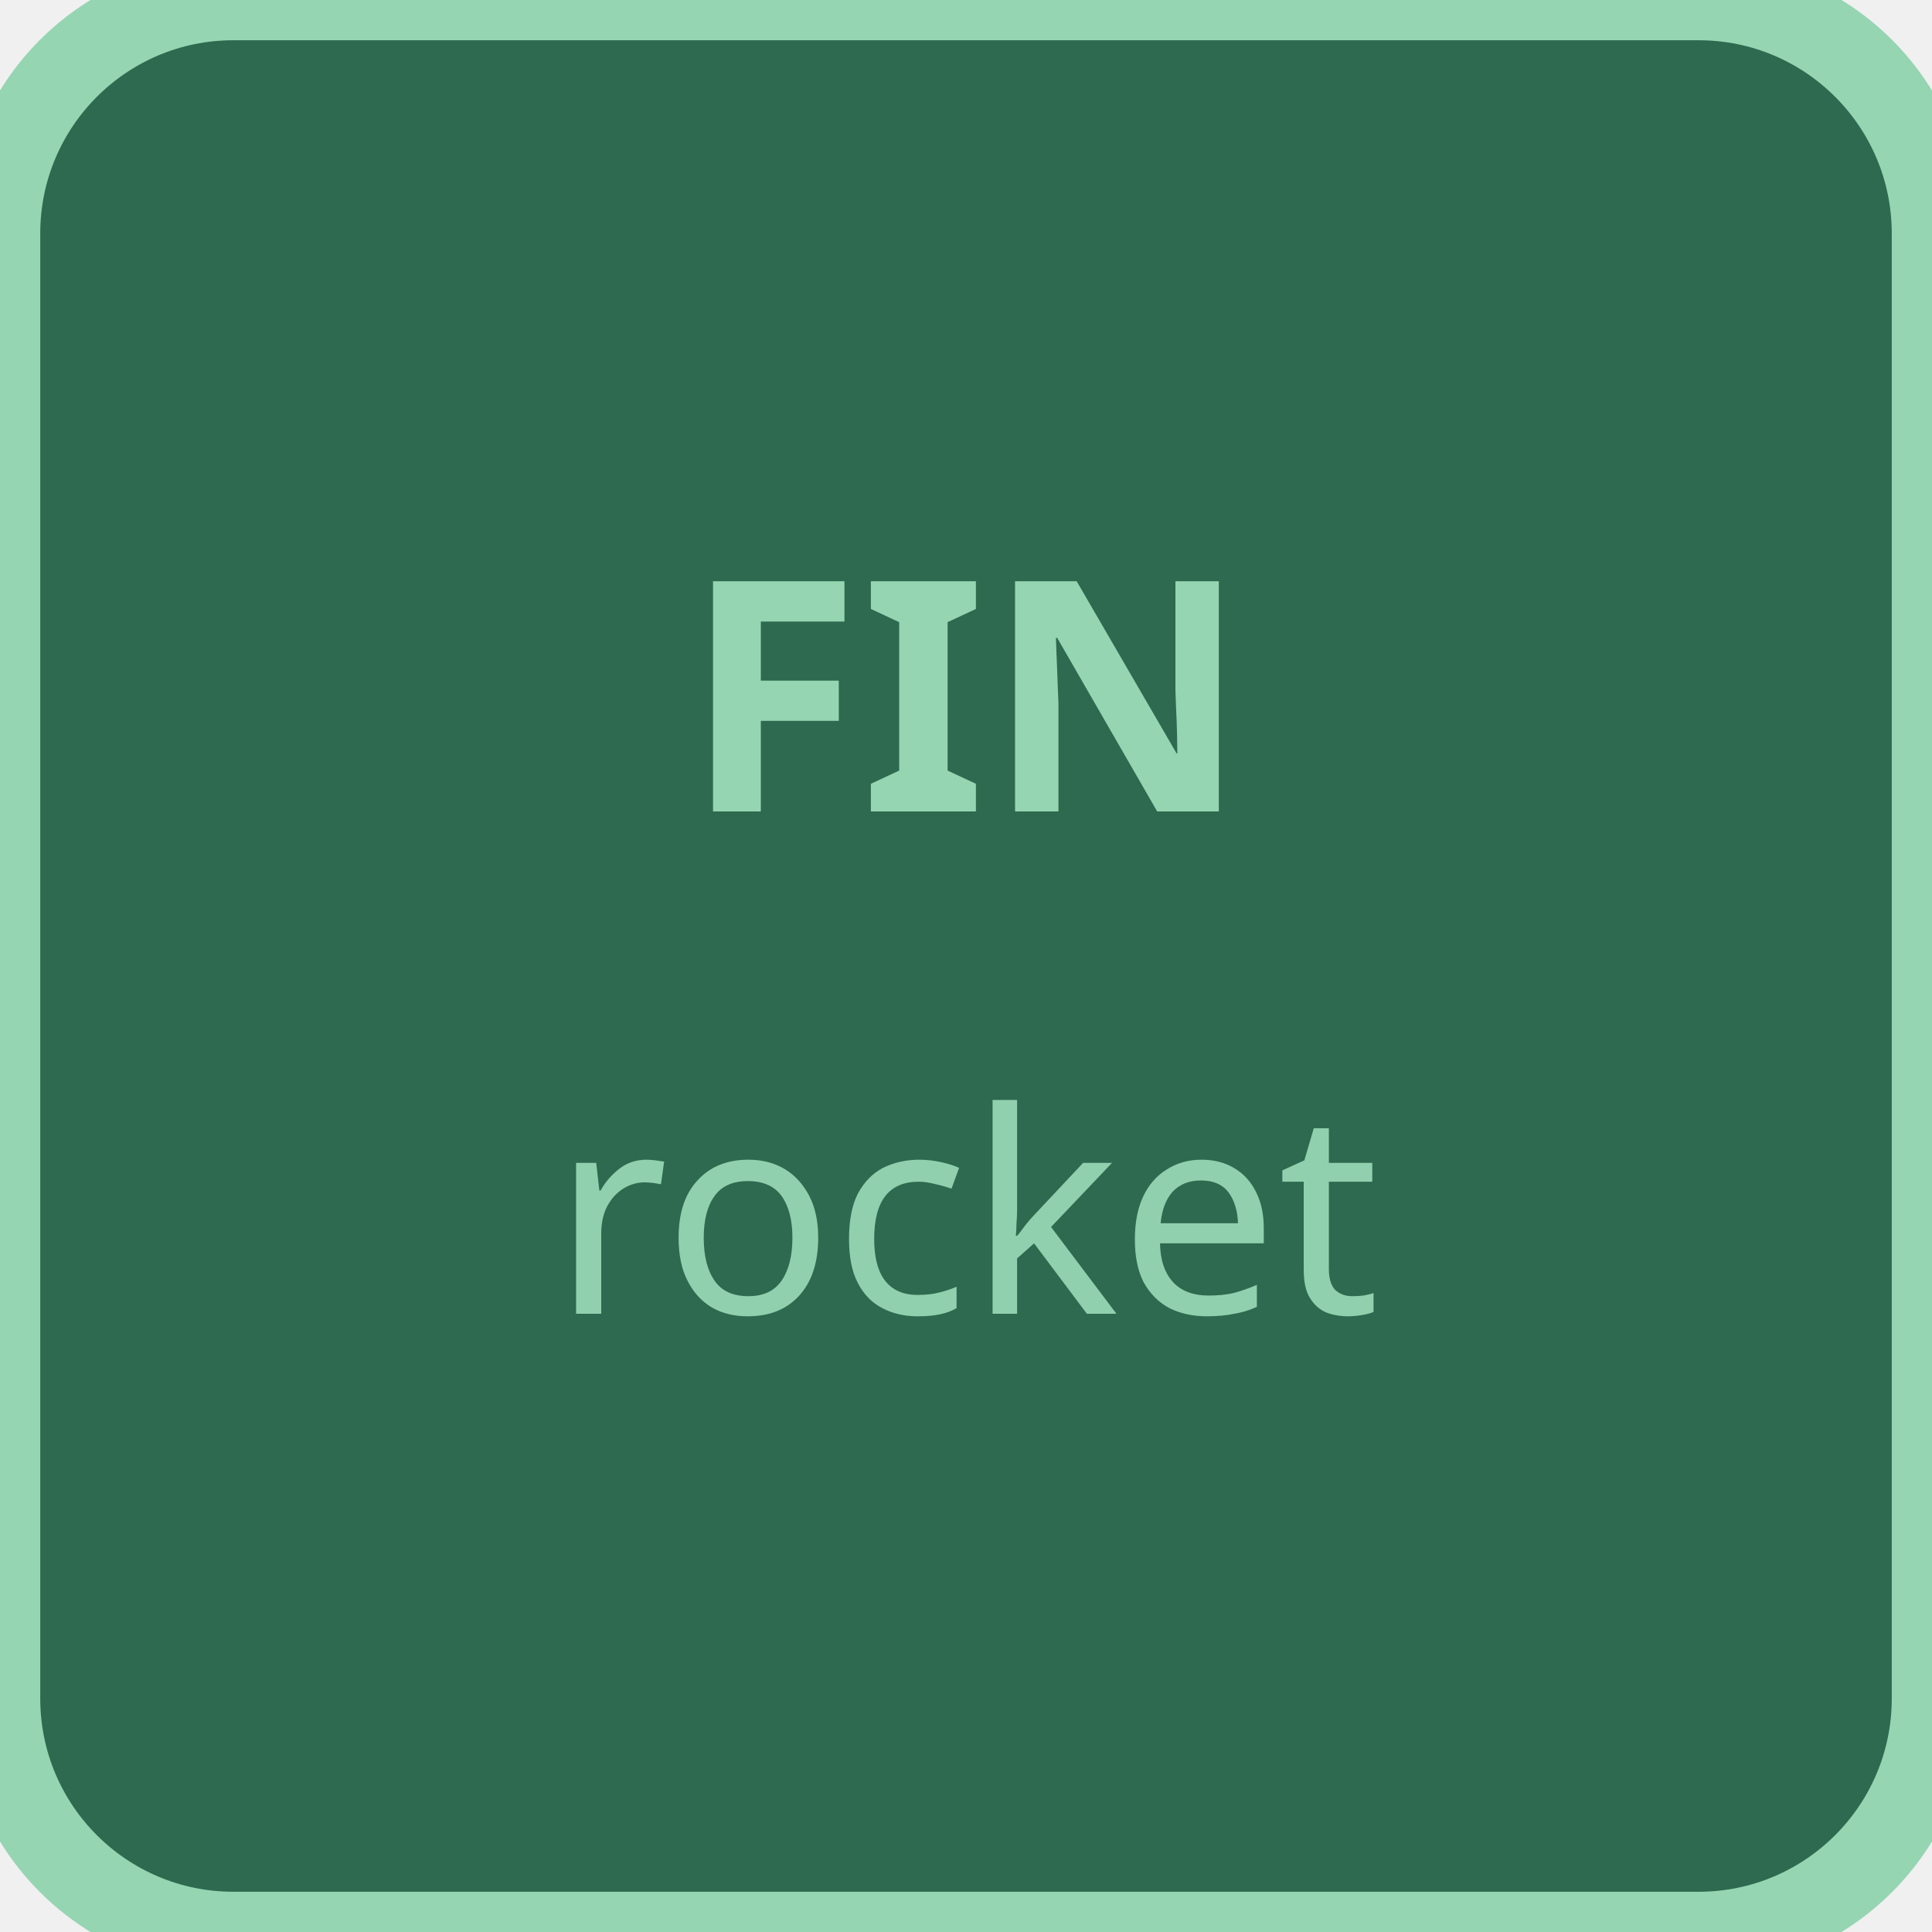
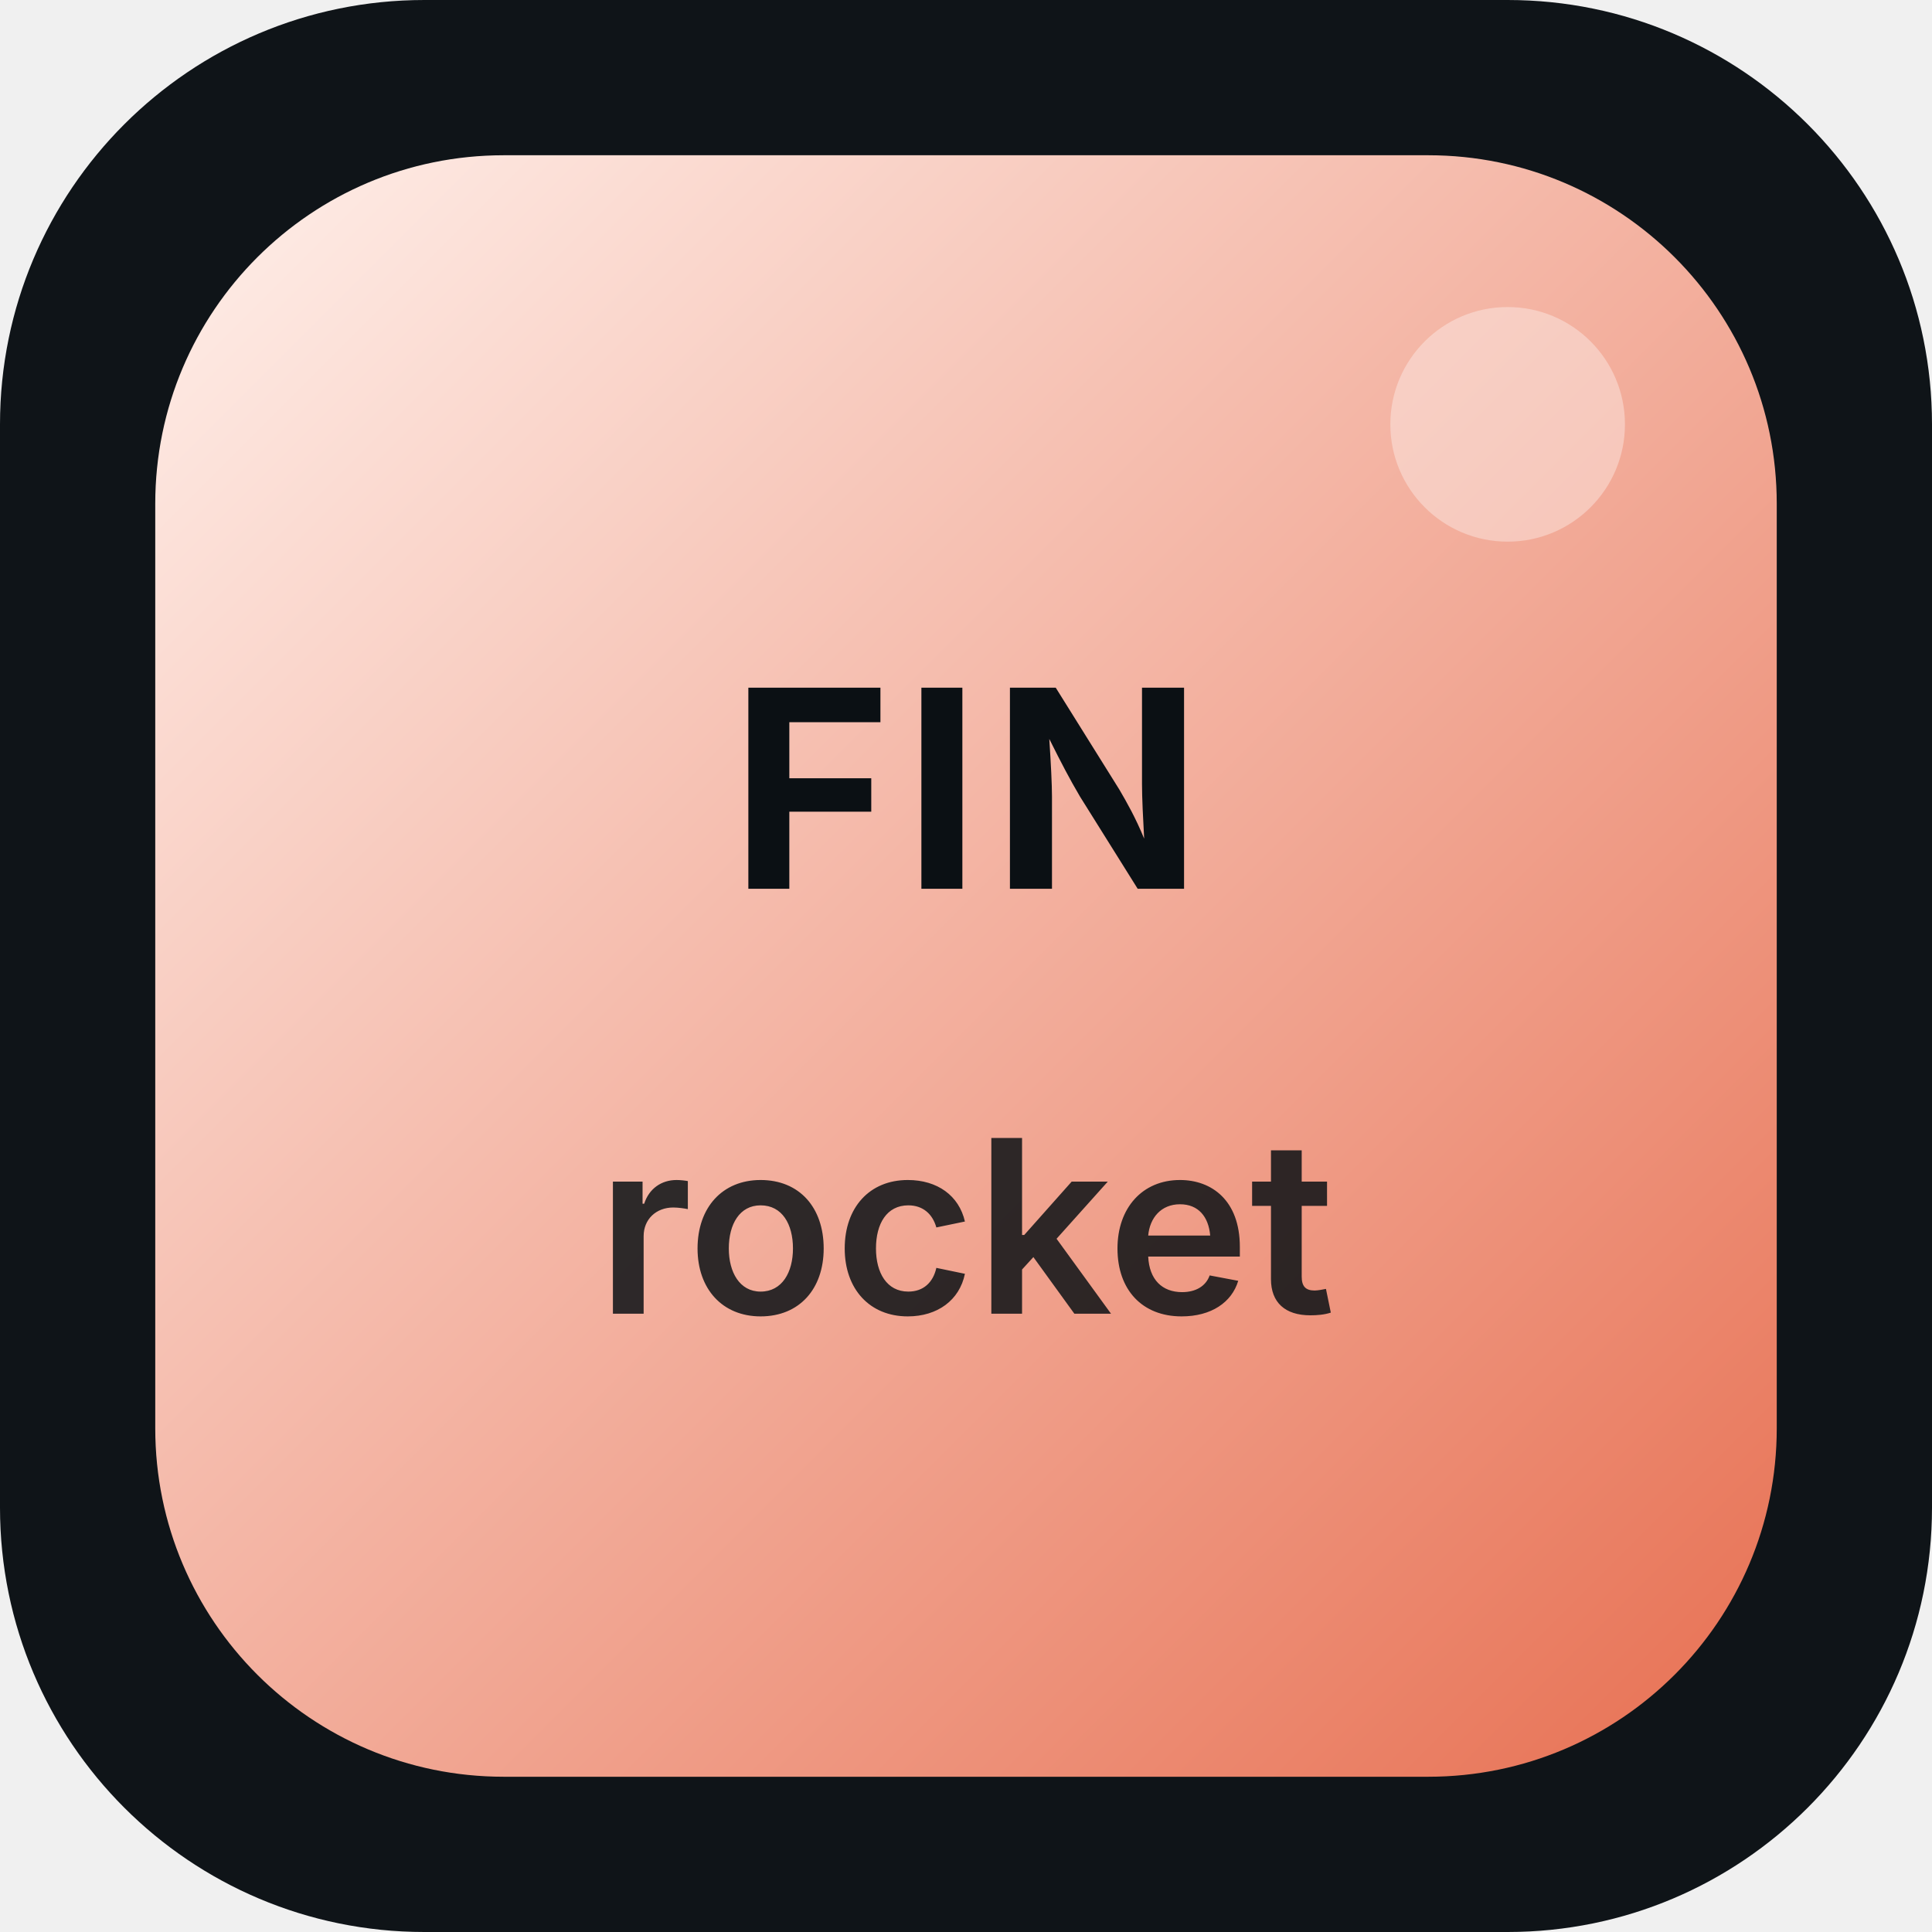
- <svg xmlns="http://www.w3.org/2000/svg" width="48" height="48" viewBox="0 0 48 48">
-   <rect width="48" height="48" rx="5.8" fill="#2d6a4f" stroke="#95d5b2" stroke-width="2" />
-   <text x="50%" y="42%" text-anchor="middle" fill="#95d5b2" font-family="Segoe UI, sans-serif" font-size="8" font-weight="700">FIN</text>
-   <text x="50%" y="68%" text-anchor="middle" fill="#95d5b2" font-family="Segoe UI, sans-serif" font-size="7" opacity="0.95">rocket</text>
+ <svg xmlns="http://www.w3.org/2000/svg" width="56" height="56" viewBox="0 0 56 56">
+   <defs>
+     <linearGradient id="g" x1="0" y1="0" x2="1" y2="1">
+       <stop offset="0%" stop-color="#fff1ec" />
+       <stop offset="100%" stop-color="#e76f51" />
+     </linearGradient>
+   </defs>
+   <rect width="56" height="56" rx="12.3" fill="#0f1418" />
+   <rect x="4.5" y="4.5" width="47.0" height="47.0" rx="10.1" fill="url(#g)" />
+   <circle cx="43.7" cy="12.3" r="3.4" fill="#ffffff" opacity="0.35" />
+   <text x="50%" y="46%" text-anchor="middle" fill="#0b1014" font-family="Inter,Segoe UI,sans-serif" font-size="8" font-weight="700" letter-spacing="0.04em">FIN</text>
+   <text x="50%" y="68%" text-anchor="middle" fill="#0b1014" font-family="Inter,Segoe UI,sans-serif" font-size="7" font-weight="600" opacity="0.85">rocket</text>
</svg>
